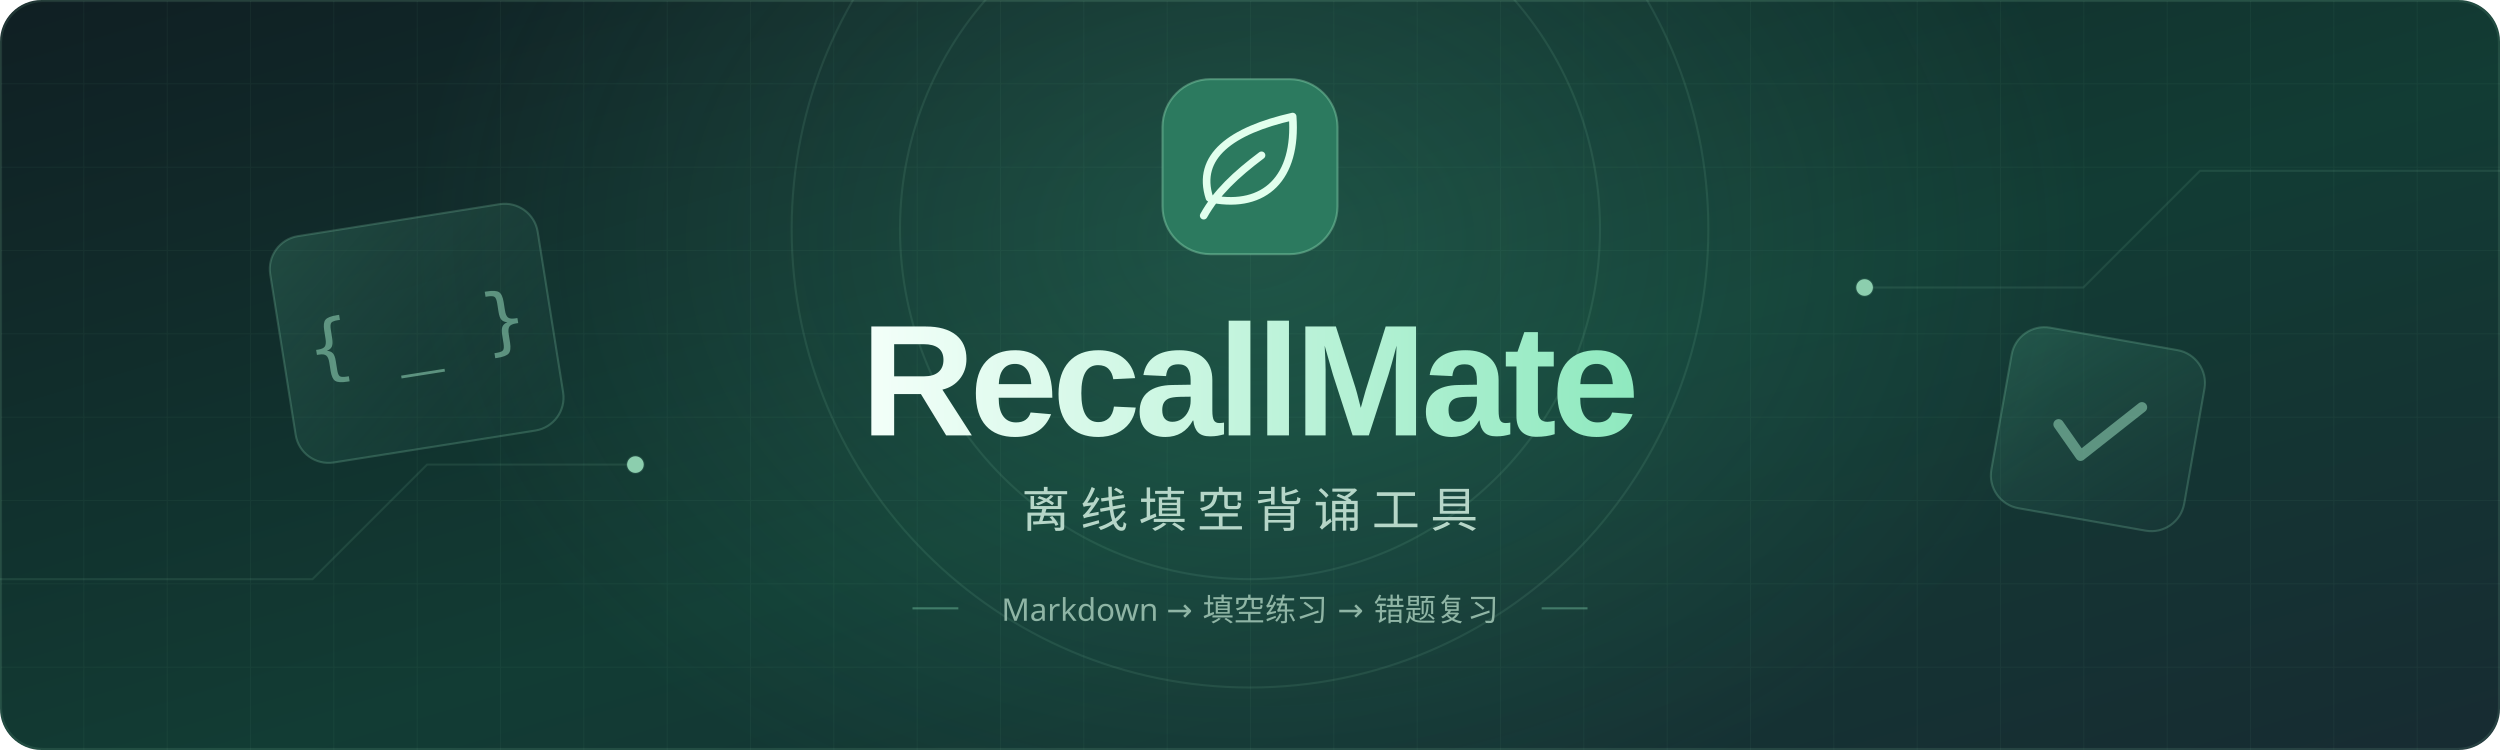
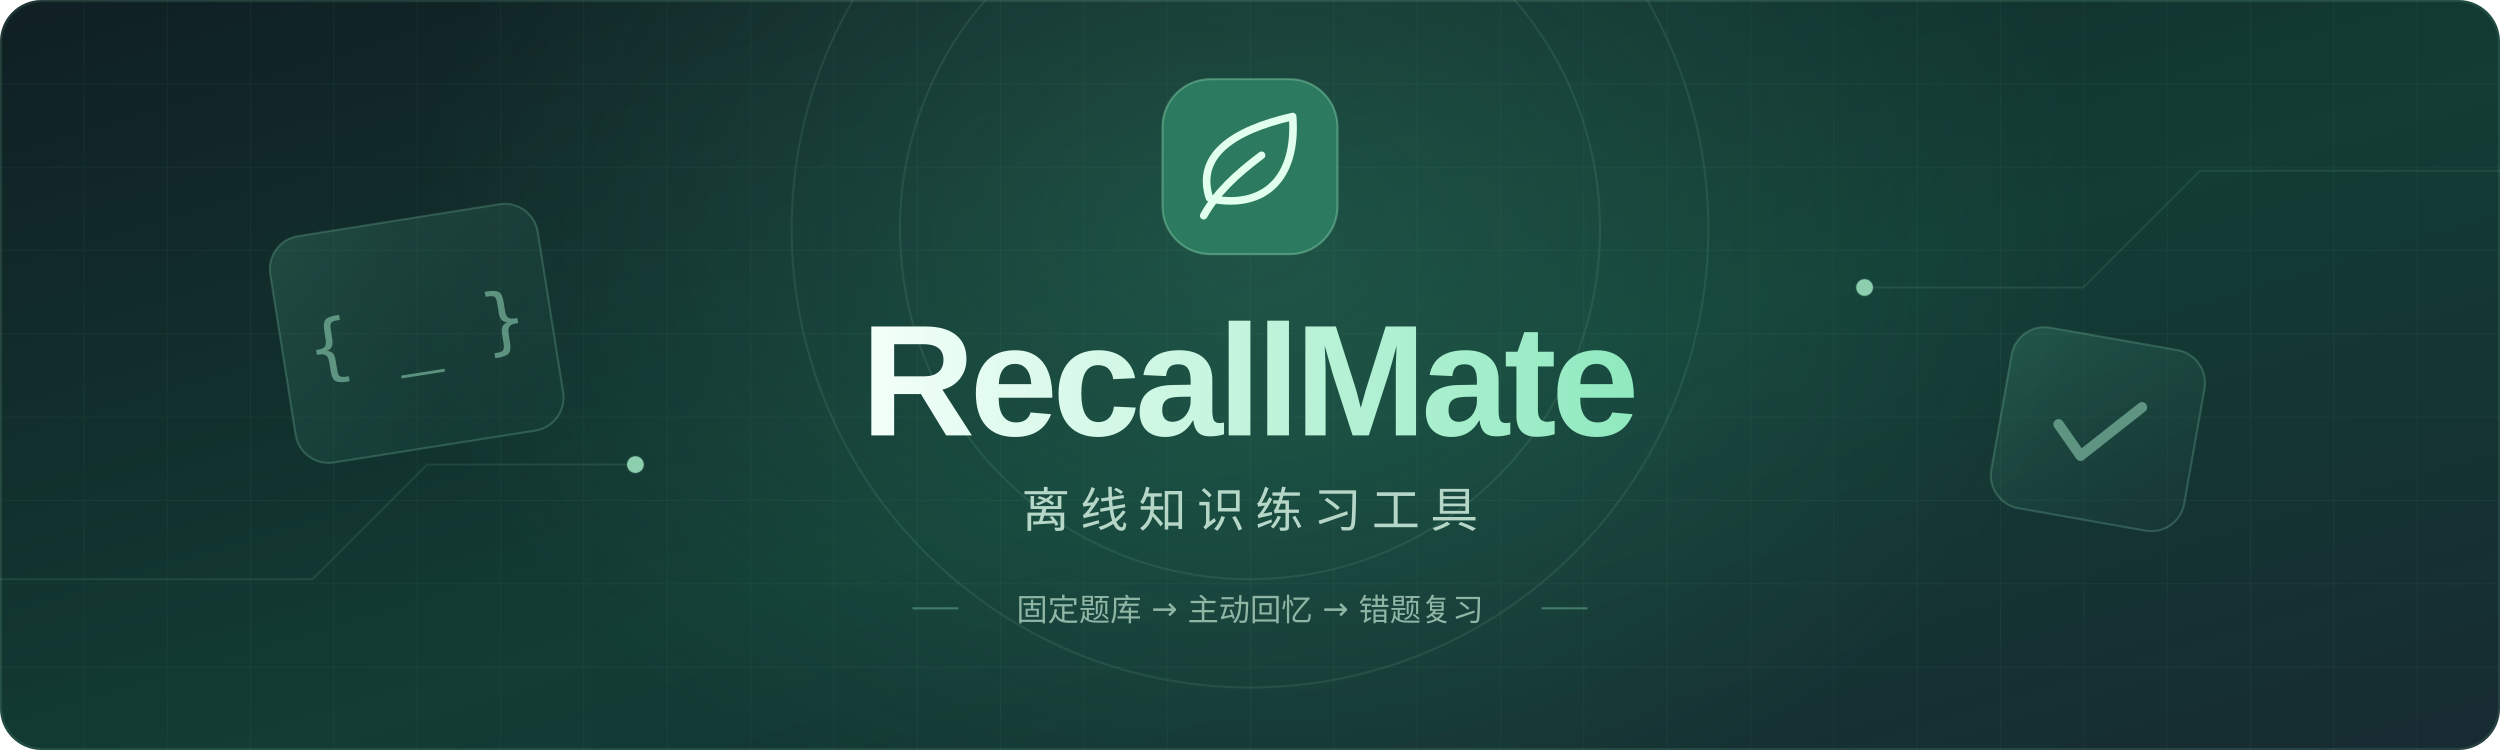
<svg xmlns="http://www.w3.org/2000/svg" width="1200" height="360" viewBox="0 0 1200 360" role="img" aria-labelledby="title description">
  <defs>
    <linearGradient id="background" x1="0" y1="0" x2="1" y2="1">
      <stop stop-color="#101f23" />
      <stop offset=".55" stop-color="#123c34" />
      <stop offset="1" stop-color="#172b32" />
    </linearGradient>
    <radialGradient id="glow">
      <stop stop-color="#58d8a6" stop-opacity=".19" />
      <stop offset="1" stop-color="#58d8a6" stop-opacity="0" />
    </radialGradient>
    <linearGradient id="wordmark" x1="0" y1="0" x2="1" y2="0">
      <stop stop-color="#f3fff9" />
      <stop offset="1" stop-color="#8fe9bf" />
    </linearGradient>
    <linearGradient id="tile" x1="0" y1="0" x2="1" y2="1">
      <stop stop-color="#4ea888" stop-opacity=".25" />
      <stop offset="1" stop-color="#2c6258" stop-opacity=".08" />
    </linearGradient>
    <pattern id="grid" width="40" height="40" patternUnits="userSpaceOnUse">
      <path d="M40 0H0V40" fill="none" stroke="#9edec4" stroke-opacity=".045" />
    </pattern>
    <clipPath id="corners">
      <rect width="1200" height="360" rx="20" />
    </clipPath>
  </defs>
  <g clip-path="url(#corners)">
    <rect width="1200" height="360" fill="url(#background)" />
    <rect width="1200" height="360" fill="url(#grid)" />
    <ellipse cx="600" cy="115" rx="400" ry="300" fill="url(#glow)" />
    <g fill="none" stroke="#8cceae" stroke-opacity=".12">
      <circle cx="600" cy="110" r="168" />
      <circle cx="600" cy="110" r="220" />
      <path d="M0 278H150L205 223H305M895 138H1000L1056 82H1200" />
      <circle cx="305" cy="223" r="4" fill="#8cceae" />
      <circle cx="895" cy="138" r="4" fill="#8cceae" />
    </g>
    <g transform="translate(135 105) rotate(-9 65 55)">
      <rect width="130" height="110" rx="16" fill="url(#tile)" stroke="#94dfbb" stroke-opacity=".22" />
      <text x="65" y="67" text-anchor="middle" font-family="Consolas,monospace" font-size="35" fill="#a2e7c7" opacity=".5">{ _ }</text>
    </g>
    <g transform="translate(960 162) rotate(10 47 44)">
      <rect width="94" height="88" rx="16" fill="url(#tile)" stroke="#94dfbb" stroke-opacity=".22" />
      <path d="m28 45 13 13 25-28" fill="none" stroke="#a2e7c7" stroke-opacity=".5" stroke-width="5" stroke-linecap="round" stroke-linejoin="round" />
    </g>
    <rect x="558" y="38" width="84" height="84" rx="23" fill="#2c7a5f" stroke="#91dfb6" stroke-opacity=".4" />
    <g transform="translate(561 41) scale(.305)" fill="none" stroke="#e1ffed" stroke-width="12" stroke-linecap="round" stroke-linejoin="round">
      <path d="M64 177C43 112 98 71 195 49C202 146 151 194 69 179M55 205C75 169 106 140 146 110" />
    </g>
    <text x="600" y="209" text-anchor="middle" fill="url(#wordmark)" font-family="Segoe UI,Arial,sans-serif" font-size="76" font-weight="700" letter-spacing="-2.6">RecallMate</text>
-     <text x="600" y="253" text-anchor="middle" fill="#b6d6c8" font-family="Segoe UI,Microsoft YaHei,sans-serif" font-size="23" letter-spacing="5">离线填空背诵工具</text>
+     <text x="600" y="253" text-anchor="middle" fill="#b6d6c8" font-family="Segoe UI,Microsoft YaHei,sans-serif" font-size="23" letter-spacing="5">离线知识练习工具</text>
    <path d="M438 292H460M740 292H762" stroke="#8fe9bf" stroke-opacity=".35" />
-     <text x="600" y="298" text-anchor="middle" fill="#8fb5a5" font-family="Segoe UI,Microsoft YaHei,sans-serif" font-size="15">Markdown → 填空练习 → 错题复习</text>
+     <text x="600" y="298" text-anchor="middle" fill="#8fb5a5" font-family="Segoe UI,Microsoft YaHei,sans-serif" font-size="15">固定题库 → 主动回忆 → 错题复习</text>
    <rect x=".5" y=".5" width="1199" height="359" rx="20" fill="none" stroke="#80bb9f" stroke-opacity=".15" />
  </g>
</svg>
